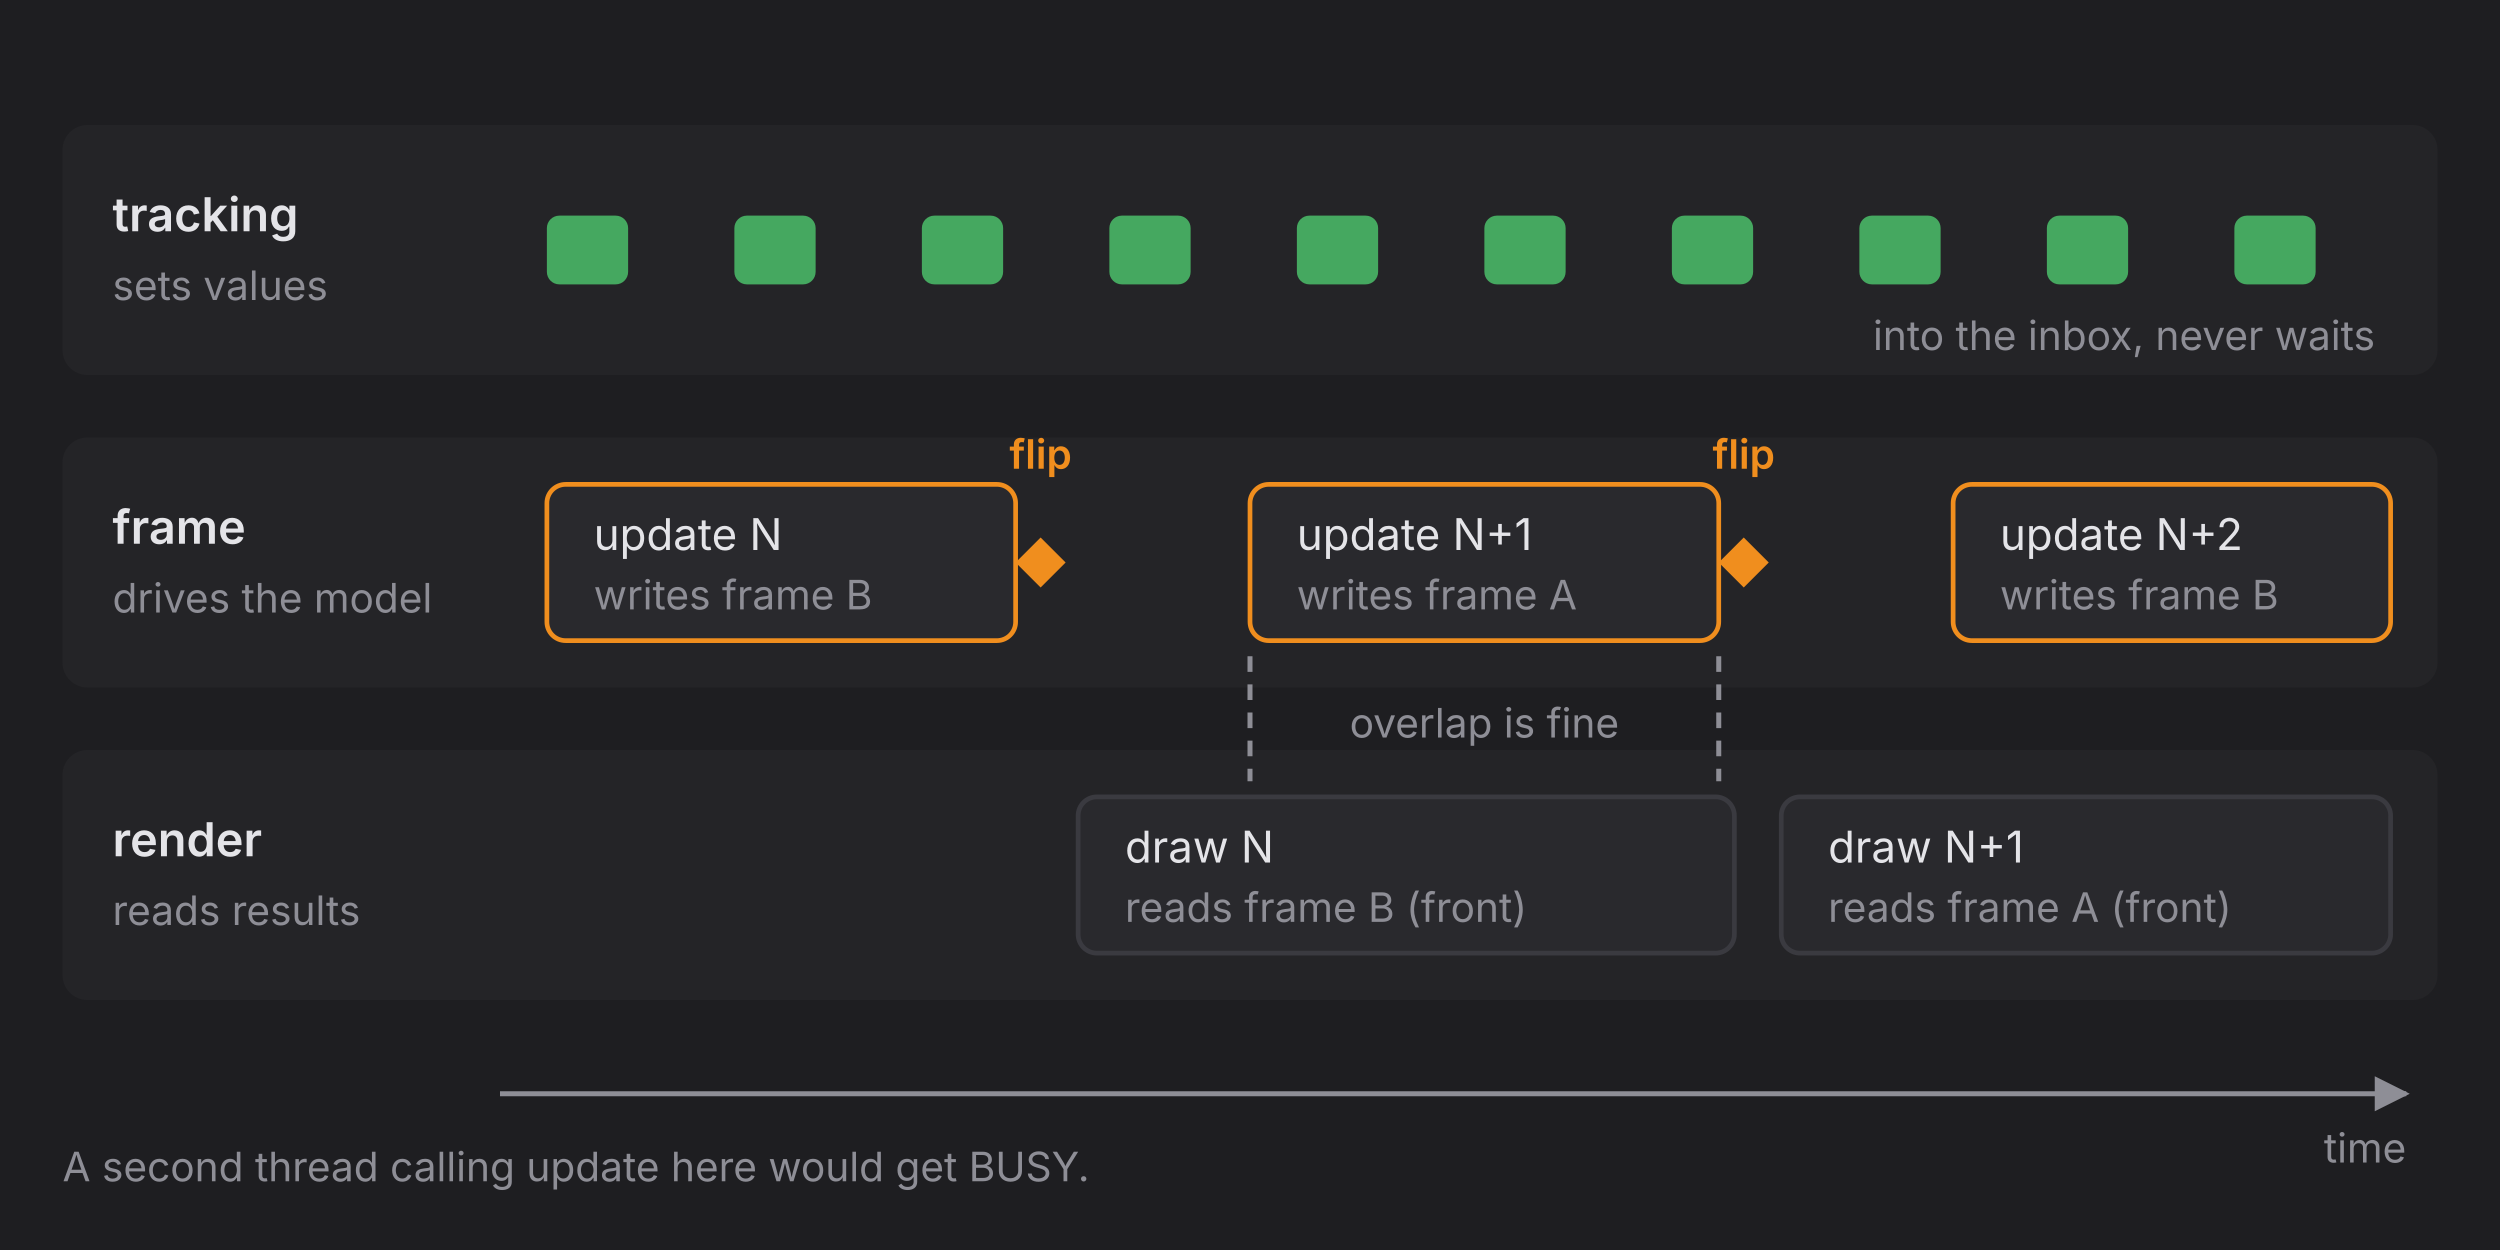
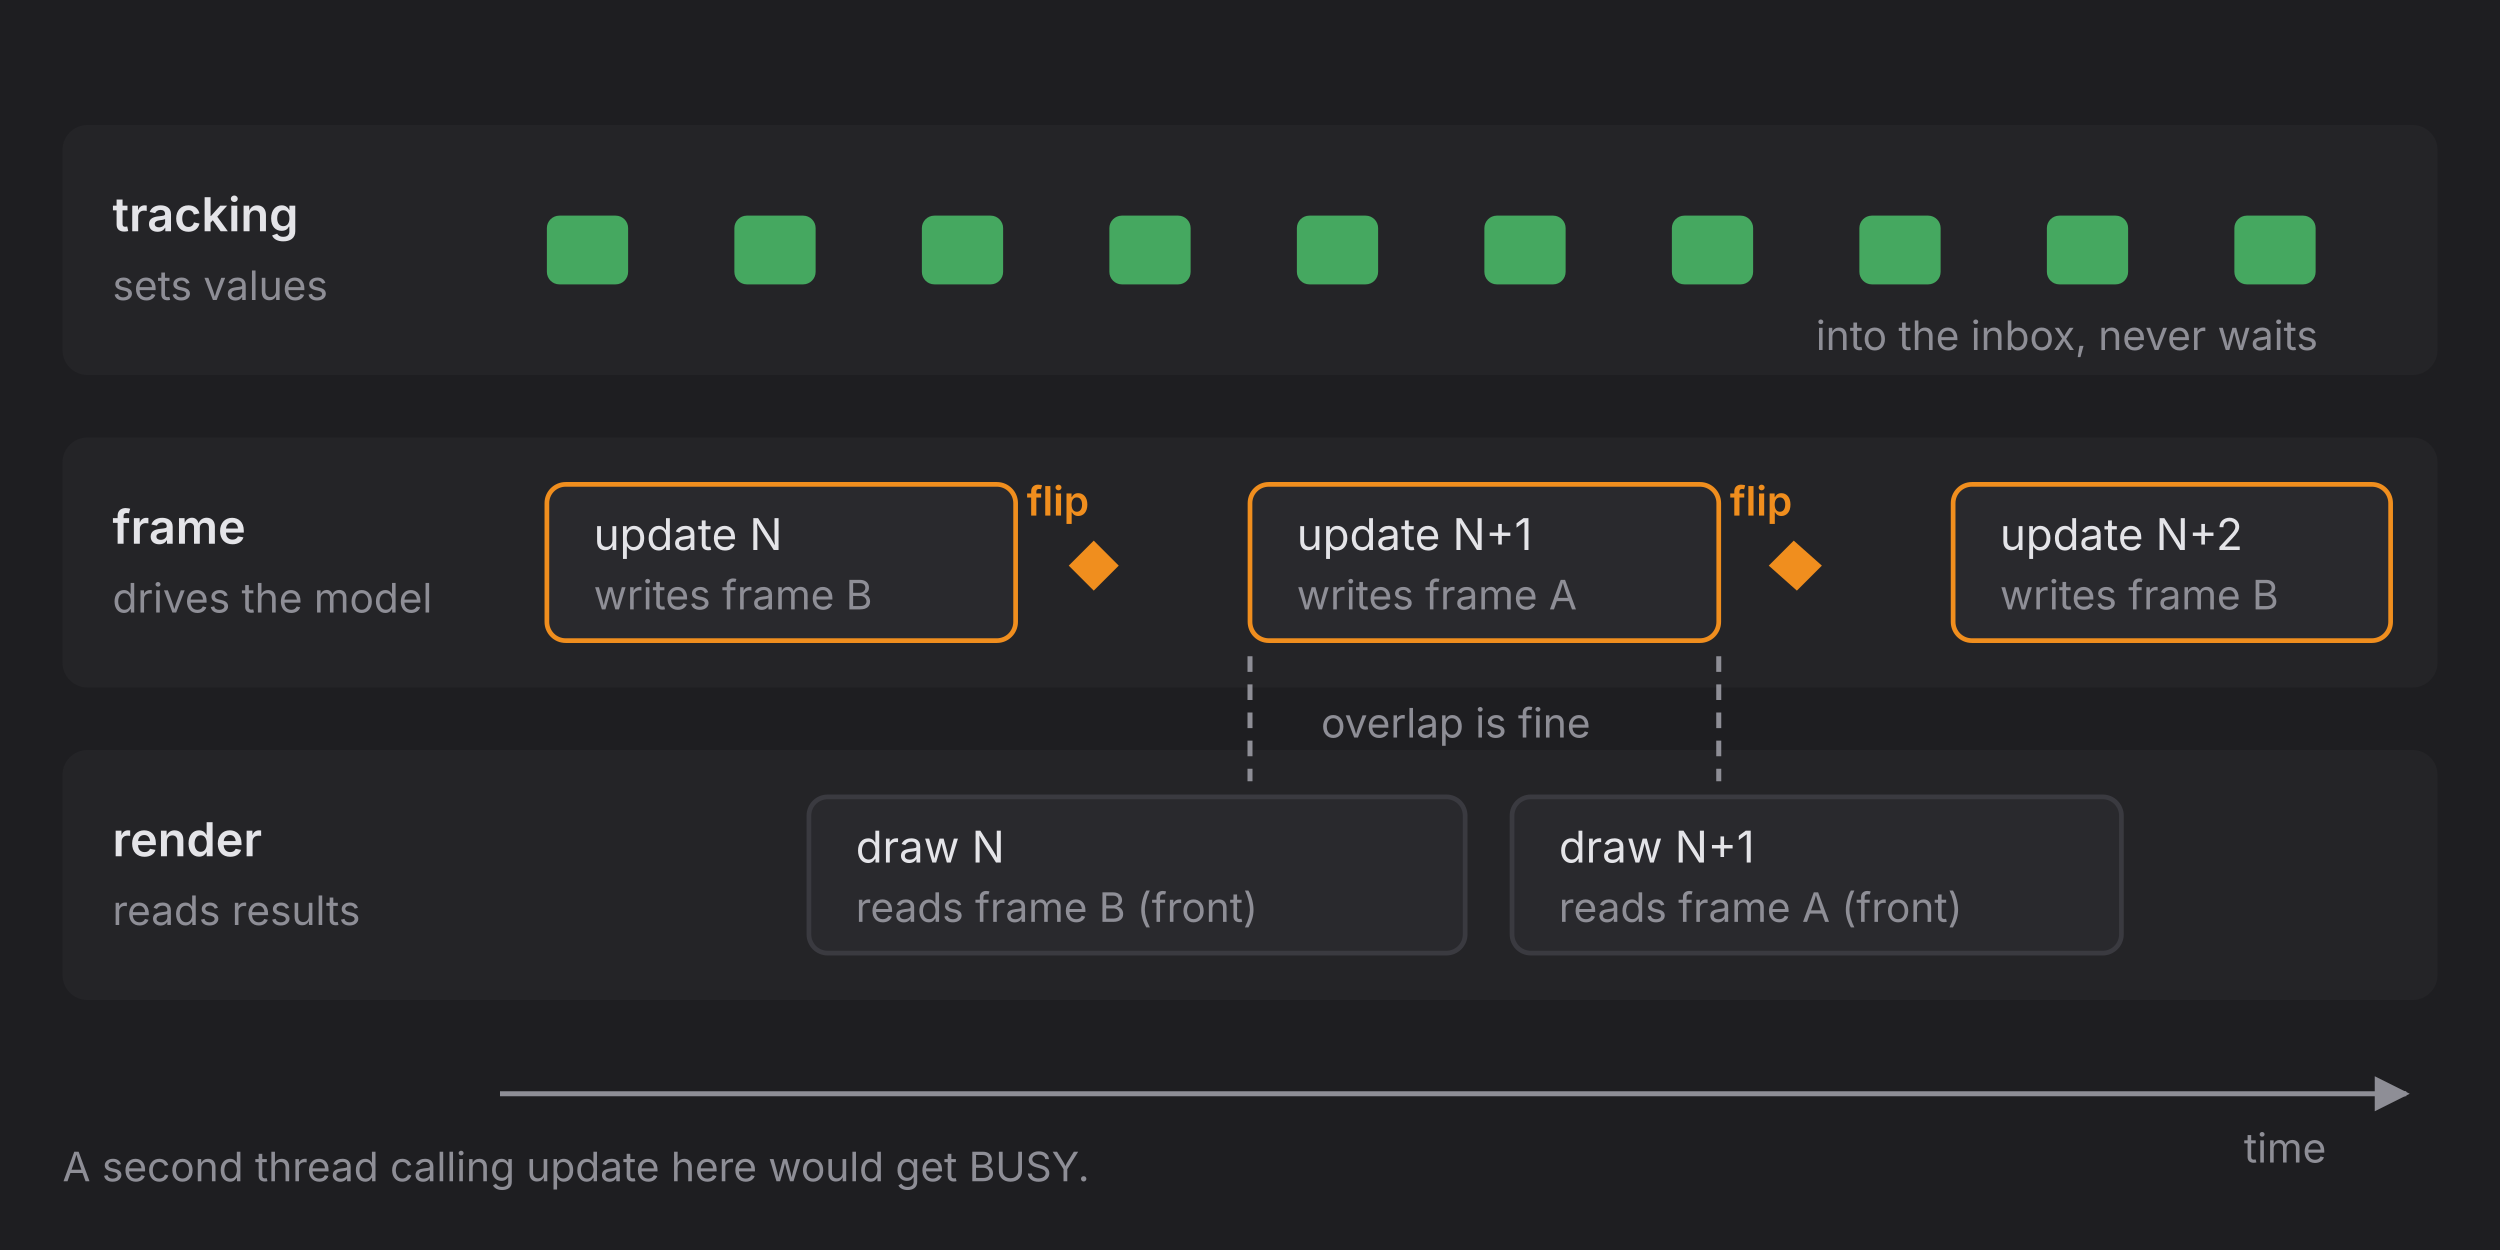
<svg xmlns="http://www.w3.org/2000/svg" width="800" height="400" viewBox="0 0 800 400">
-   <style>
- .t{font:600 15px Inter,system-ui,sans-serif;fill:#e4e4e8}
- .s{font:14px Inter,system-ui,sans-serif;fill:#e4e4e8}
- .f{font:13px Inter,system-ui,sans-serif;fill:#8e8e96}
- .m{font:13px "JetBrains Mono",ui-monospace,monospace;fill:#e4e4e8}
- .ma{font:13px "JetBrains Mono",ui-monospace,monospace;fill:#f08e1e}
- .a{font:600 13px Inter,system-ui,sans-serif;fill:#f08e1e}
- .box{fill:#29292d;stroke:#3a3a40;stroke-width:1.5}
- .boxa{fill:#29292d;stroke:#f08e1e;stroke-width:1.5}
- .ln{stroke:#8e8e96;stroke-width:1.6;fill:none}
- .lna{stroke:#f08e1e;stroke-width:1.8;fill:none}
- .dash{stroke-dasharray:5 4}
- </style>
  <defs>
-     <marker id="ar" viewBox="0 0 10 10" refX="9" refY="5" markerWidth="7" markerHeight="7" orient="auto-start-reverse">
-       <path d="M0 0L10 5L0 10z" fill="#8e8e96" />
-     </marker>
-     <marker id="ara" viewBox="0 0 10 10" refX="9" refY="5" markerWidth="7" markerHeight="7" orient="auto-start-reverse">
-       <path d="M0 0L10 5L0 10z" fill="#f08e1e" />
-     </marker>
+     <clipPath id="clip-path-1">
+       <path d="M759.92 344.4 L771.12 344.4 L771.12 355.6 L759.92 355.6 Z" />
+     </clipPath>
  </defs>
-   <rect width="800" height="400" fill="#1e1e21" />
-   <g id="lanes">
-     <rect x="20" y="40" width="760" height="80" rx="8" fill="#242427" />
-     <rect x="20" y="140" width="760" height="80" rx="8" fill="#242427" />
-     <rect x="20" y="240" width="760" height="80" rx="8" fill="#242427" />
-     <text class="t" x="36" y="74">tracking</text>
-     <text class="f" x="36" y="96">sets values</text>
-     <text class="t" x="36" y="174">frame</text>
-     <text class="f" x="36" y="196">drives the model</text>
-     <text class="t" x="36" y="274">render</text>
-     <text class="f" x="36" y="296">reads results</text>
+   <g id="Layer_1" data-name="Layer 1">
+     <path d="M0 0 L800 0 L800 400 L0 400 Z" fill="#1e1e21" />
+     <g id="lanes">
+       <path d="M28 40 L772 40 C776.418 40 780 43.582 780 48 L780 112 C780 116.418 776.418 120 772 120 L28 120 C23.582 120 20 116.418 20 112 L20 48 C20 43.582 23.582 40 28 40 Z" fill="#242427" />
+       <path d="M28 140 L772 140 C776.418 140 780 143.582 780 148 L780 212 C780 216.418 776.418 220 772 220 L28 220 C23.582 220 20 216.418 20 212 L20 148 C20 143.582 23.582 140 28 140 Z" fill="#242427" />
+       <path d="M28 240 L772 240 C776.418 240 780 243.582 780 248 L780 312 C780 316.418 776.418 320 772 320 L28 320 C23.582 320 20 316.418 20 312 L20 248 C20 243.582 23.582 240 28 240 Z" fill="#242427" />
+       <text transform="matrix(1 0 0 1 36 74)" x="0" y="0" xml:space="preserve" font-family="Inter, sans-serif" font-size="15" font-weight="600" fill="#e4e4e8">
+         <tspan x="0" y="0">tracking</tspan>
+       </text>
+       <text transform="matrix(1 0 0 1 36 96)" x="0" y="0" xml:space="preserve" font-family="Inter, sans-serif" font-size="13" fill="#8e8e96">
+         <tspan x="0" y="0">sets values</tspan>
+       </text>
+       <text transform="matrix(1 0 0 1 36 174)" x="0" y="0" xml:space="preserve" font-family="Inter, sans-serif" font-size="15" font-weight="600" fill="#e4e4e8">
+         <tspan x="0" y="0">frame</tspan>
+       </text>
+       <text transform="matrix(1 0 0 1 36 196)" x="0" y="0" xml:space="preserve" font-family="Inter, sans-serif" font-size="13" fill="#8e8e96">
+         <tspan x="0" y="0">drives the model</tspan>
+       </text>
+       <text transform="matrix(1 0 0 1 36 274)" x="0" y="0" xml:space="preserve" font-family="Inter, sans-serif" font-size="15" font-weight="600" fill="#e4e4e8">
+         <tspan x="0" y="0">render</tspan>
+       </text>
+       <text transform="matrix(1 0 0 1 36 296)" x="0" y="0" xml:space="preserve" font-family="Inter, sans-serif" font-size="13" fill="#8e8e96">
+         <tspan x="0" y="0">reads results</tspan>
+       </text>
+     </g>
+     <g id="sets">
+       <path d="M179 69 L197 69 C199.209 69 201 70.791 201 73 L201 87 C201 89.209 199.209 91 197 91 L179 91 C176.791 91 175 89.209 175 87 L175 73 C175 70.791 176.791 69 179 69 Z" fill="#4cc06a" fill-opacity="0.85" />
+       <path d="M239 69 L257 69 C259.209 69 261 70.791 261 73 L261 87 C261 89.209 259.209 91 257 91 L239 91 C236.791 91 235 89.209 235 87 L235 73 C235 70.791 236.791 69 239 69 Z" fill="#4cc06a" fill-opacity="0.85" />
+       <path d="M299 69 L317 69 C319.209 69 321 70.791 321 73 L321 87 C321 89.209 319.209 91 317 91 L299 91 C296.791 91 295 89.209 295 87 L295 73 C295 70.791 296.791 69 299 69 Z" fill="#4cc06a" fill-opacity="0.85" />
+       <path d="M359 69 L377 69 C379.209 69 381 70.791 381 73 L381 87 C381 89.209 379.209 91 377 91 L359 91 C356.791 91 355 89.209 355 87 L355 73 C355 70.791 356.791 69 359 69 Z" fill="#4cc06a" fill-opacity="0.85" />
+       <path d="M419 69 L437 69 C439.209 69 441 70.791 441 73 L441 87 C441 89.209 439.209 91 437 91 L419 91 C416.791 91 415 89.209 415 87 L415 73 C415 70.791 416.791 69 419 69 Z" fill="#4cc06a" fill-opacity="0.85" />
+       <path d="M479 69 L497 69 C499.209 69 501 70.791 501 73 L501 87 C501 89.209 499.209 91 497 91 L479 91 C476.791 91 475 89.209 475 87 L475 73 C475 70.791 476.791 69 479 69 Z" fill="#4cc06a" fill-opacity="0.85" />
+       <path d="M539 69 L557 69 C559.209 69 561 70.791 561 73 L561 87 C561 89.209 559.209 91 557 91 L539 91 C536.791 91 535 89.209 535 87 L535 73 C535 70.791 536.791 69 539 69 Z" fill="#4cc06a" fill-opacity="0.85" />
+       <path d="M599 69 L617 69 C619.209 69 621 70.791 621 73 L621 87 C621 89.209 619.209 91 617 91 L599 91 C596.791 91 595 89.209 595 87 L595 73 C595 70.791 596.791 69 599 69 Z" fill="#4cc06a" fill-opacity="0.85" />
+       <path d="M659 69 L677 69 C679.209 69 681 70.791 681 73 L681 87 C681 89.209 679.209 91 677 91 L659 91 C656.791 91 655 89.209 655 87 L655 73 C655 70.791 656.791 69 659 69 Z" fill="#4cc06a" fill-opacity="0.85" />
+       <path d="M719 69 L737 69 C739.209 69 741 70.791 741 73 L741 87 C741 89.209 739.209 91 737 91 L719 91 C716.791 91 715 89.209 715 87 L715 73 C715 70.791 716.791 69 719 69 Z" fill="#4cc06a" fill-opacity="0.85" />
+     </g>
+     <text transform="matrix(1 0 0 1 760 112)" x="0" y="0" xml:space="preserve" font-family="Inter, sans-serif" font-size="13" fill="#8e8e96" text-anchor="end">
+       <tspan x="0" y="0">into the inbox, never waits</tspan>
+     </text>
+     <g id="updates">
+       <path d="M181 155 L319 155 C322.314 155 325 157.686 325 161 L325 199 C325 202.314 322.314 205 319 205 L181 205 C177.686 205 175 202.314 175 199 L175 161 C175 157.686 177.686 155 181 155 Z" fill="#29292d" stroke="#f08e1e" stroke-width="1.5" />
+       <text transform="matrix(1 0 0 1 190 176)" x="0" y="0" xml:space="preserve" font-family="Inter, sans-serif" font-size="14" fill="#e4e4e8">
+         <tspan x="0" y="0">update N</tspan>
+       </text>
+       <text transform="matrix(1 0 0 1 190 195)" x="0" y="0" xml:space="preserve" font-family="Inter, sans-serif" font-size="13" fill="#8e8e96">
+         <tspan x="0" y="0">writes frame B</tspan>
+       </text>
+       <path d="M406 155 L544 155 C547.314 155 550 157.686 550 161 L550 199 C550 202.314 547.314 205 544 205 L406 205 C402.686 205 400 202.314 400 199 L400 161 C400 157.686 402.686 155 406 155 Z" fill="#29292d" stroke="#f08e1e" stroke-width="1.5" />
+       <text transform="matrix(1 0 0 1 415 176)" x="0" y="0" xml:space="preserve" font-family="Inter, sans-serif" font-size="14" fill="#e4e4e8">
+         <tspan x="0" y="0">update N+1</tspan>
+       </text>
+       <text transform="matrix(1 0 0 1 415 195)" x="0" y="0" xml:space="preserve" font-family="Inter, sans-serif" font-size="13" fill="#8e8e96">
+         <tspan x="0" y="0">writes frame A</tspan>
+       </text>
+       <path d="M631 155 L759 155 C762.314 155 765 157.686 765 161 L765 199 C765 202.314 762.314 205 759 205 L631 205 C627.686 205 625 202.314 625 199 L625 161 C625 157.686 627.686 155 631 155 Z" fill="#29292d" stroke="#f08e1e" stroke-width="1.5" />
+       <text transform="matrix(1 0 0 1 640 176)" x="0" y="0" xml:space="preserve" font-family="Inter, sans-serif" font-size="14" fill="#e4e4e8">
+         <tspan x="0" y="0">update N+2</tspan>
+       </text>
+       <text transform="matrix(1 0 0 1 640 195)" x="0" y="0" xml:space="preserve" font-family="Inter, sans-serif" font-size="13" fill="#8e8e96">
+         <tspan x="0" y="0">writes frame B</tspan>
+       </text>
+       <g>
+         <path d="M350 173 L358 181 L350 189 L342 181 Z" fill="#f08e1e" />
+         <path d="M574 173 L583 181 L575 189 L566 181 Z" fill="#f08e1e" />
+       </g>
+       <text transform="matrix(1 0 0 1 350 165)" x="0" y="0" xml:space="preserve" font-family="Inter, sans-serif" font-size="13" font-weight="600" fill="#f08e1e" text-anchor="middle">
+         <tspan x="0" y="0">flip</tspan>
+       </text>
+       <text transform="matrix(1 0 0 1 575 165)" x="0" y="0" xml:space="preserve" font-family="Inter, sans-serif" font-size="13" font-weight="600" fill="#f08e1e" text-anchor="middle">
+         <tspan x="0" y="0">flip</tspan>
+       </text>
+     </g>
+     <g id="draws">
+       <path d="M264.852 255 L462.852 255 C466.166 255 468.852 257.686 468.852 261 L468.852 299 C468.852 302.314 466.166 305 462.852 305 L264.852 305 C261.538 305 258.852 302.314 258.852 299 L258.852 261 C258.852 257.686 261.538 255 264.852 255 Z" fill="#29292d" stroke="#3a3a40" stroke-width="1.5" />
+       <text transform="matrix(1 0 0 1 273.852 276)" x="0" y="0" xml:space="preserve" font-family="Inter, sans-serif" font-size="14" fill="#e4e4e8">
+         <tspan x="0" y="0">draw N</tspan>
+       </text>
+       <text transform="matrix(1 0 0 1 273.852 295)" x="0" y="0" xml:space="preserve" font-family="Inter, sans-serif" font-size="13" fill="#8e8e96">
+         <tspan x="0" y="0">reads frame B (front)</tspan>
+       </text>
+       <path d="M489.852 255 L672.852 255 C676.166 255 678.852 257.686 678.852 261 L678.852 299 C678.852 302.314 676.166 305 672.852 305 L489.852 305 C486.538 305 483.852 302.314 483.852 299 L483.852 261 C483.852 257.686 486.538 255 489.852 255 Z" fill="#29292d" stroke="#3a3a40" stroke-width="1.5" />
+       <text transform="matrix(1 0 0 1 498.852 276)" x="0" y="0" xml:space="preserve" font-family="Inter, sans-serif" font-size="14" fill="#e4e4e8">
+         <tspan x="0" y="0">draw N+1</tspan>
+       </text>
+       <text transform="matrix(1 0 0 1 498.852 295)" x="0" y="0" xml:space="preserve" font-family="Inter, sans-serif" font-size="13" fill="#8e8e96">
+         <tspan x="0" y="0">reads frame A (front)</tspan>
+       </text>
+       <path d="M400 210 L400 250" fill="none" stroke="#8e8e96" stroke-width="1.6" stroke-dasharray="5 4" />
+       <path d="M550 210 L550 250" fill="none" stroke="#8e8e96" stroke-width="1.6" stroke-dasharray="5 4" />
+     </g>
+     <text transform="matrix(1 0 0 1 475 236)" x="0" y="0" xml:space="preserve" font-family="Inter, sans-serif" font-size="13" fill="#8e8e96" text-anchor="middle">
+       <tspan x="0" y="0">overlap is fine</tspan>
+     </text>
+     <g id="time">
+       <path d="M160 350 L770 350" fill="none" stroke="#8e8e96" stroke-width="1.6" />
+       <g clip-path="url(#clip-path-1)">
+         <path d="M759.92 344.4 L771.12 350 L759.92 355.6 Z" fill="#8e8e96" />
+       </g>
+       <text transform="matrix(1 0 0 1 770 372)" x="0" y="0" xml:space="preserve" font-family="Inter, sans-serif" font-size="13" fill="#8e8e96" text-anchor="end">
+         <tspan x="0" y="0">time</tspan>
+       </text>
+     </g>
+     <text transform="matrix(1 0 0 1 20 378)" x="0" y="0" xml:space="preserve" font-family="Inter, sans-serif" font-size="13" fill="#8e8e96">
+       <tspan x="0" y="0">A second thread calling update here would get BUSY.</tspan>
+     </text>
  </g>
-   <g id="sets" fill="#4cc06a" fill-opacity="0.85">
-     <rect x="175" y="69" width="26" height="22" rx="4" />
-     <rect x="235" y="69" width="26" height="22" rx="4" />
-     <rect x="295" y="69" width="26" height="22" rx="4" />
-     <rect x="355" y="69" width="26" height="22" rx="4" />
-     <rect x="415" y="69" width="26" height="22" rx="4" />
-     <rect x="475" y="69" width="26" height="22" rx="4" />
-     <rect x="535" y="69" width="26" height="22" rx="4" />
-     <rect x="595" y="69" width="26" height="22" rx="4" />
-     <rect x="655" y="69" width="26" height="22" rx="4" />
-     <rect x="715" y="69" width="26" height="22" rx="4" />
-   </g>
-   <text class="f" x="760" y="112" text-anchor="end">into the inbox, never waits</text>
-   <g id="updates">
-     <rect class="boxa" x="175" y="155" width="150" height="50" rx="6" />
-     <text class="s" x="190" y="176">update N</text>
-     <text class="f" x="190" y="195">writes frame B</text>
-     <rect class="boxa" x="400" y="155" width="150" height="50" rx="6" />
-     <text class="s" x="415" y="176">update N+1</text>
-     <text class="f" x="415" y="195">writes frame A</text>
-     <rect class="boxa" x="625" y="155" width="140" height="50" rx="6" />
-     <text class="s" x="640" y="176">update N+2</text>
-     <text class="f" x="640" y="195">writes frame B</text>
-     <g fill="#f08e1e">
-       <path d="M333 172 l8 8 -8 8 -8 -8z" />
-       <path d="M558 172 l8 8 -8 8 -8 -8z" />
-     </g>
-     <text class="a" x="333" y="150" text-anchor="middle">flip</text>
-     <text class="a" x="558" y="150" text-anchor="middle">flip</text>
-   </g>
-   <g id="draws">
-     <rect class="box" x="345" y="255" width="210" height="50" rx="6" />
-     <text class="s" x="360" y="276">draw N</text>
-     <text class="f" x="360" y="295">reads frame B (front)</text>
-     <rect class="box" x="570" y="255" width="195" height="50" rx="6" />
-     <text class="s" x="585" y="276">draw N+1</text>
-     <text class="f" x="585" y="295">reads frame A (front)</text>
-     <path class="ln dash" d="M400 210 V250" />
-     <path class="ln dash" d="M550 210 V250" />
-   </g>
-   <text class="f" x="475" y="236" text-anchor="middle">overlap is fine</text>
-   <g id="time">
-     <path class="ln" d="M160 350 H770" marker-end="url(#ar)" />
-     <text class="f" x="770" y="372" text-anchor="end">time</text>
-   </g>
-   <text class="f" x="20" y="378">A second thread calling update here would get BUSY.</text>
</svg>
